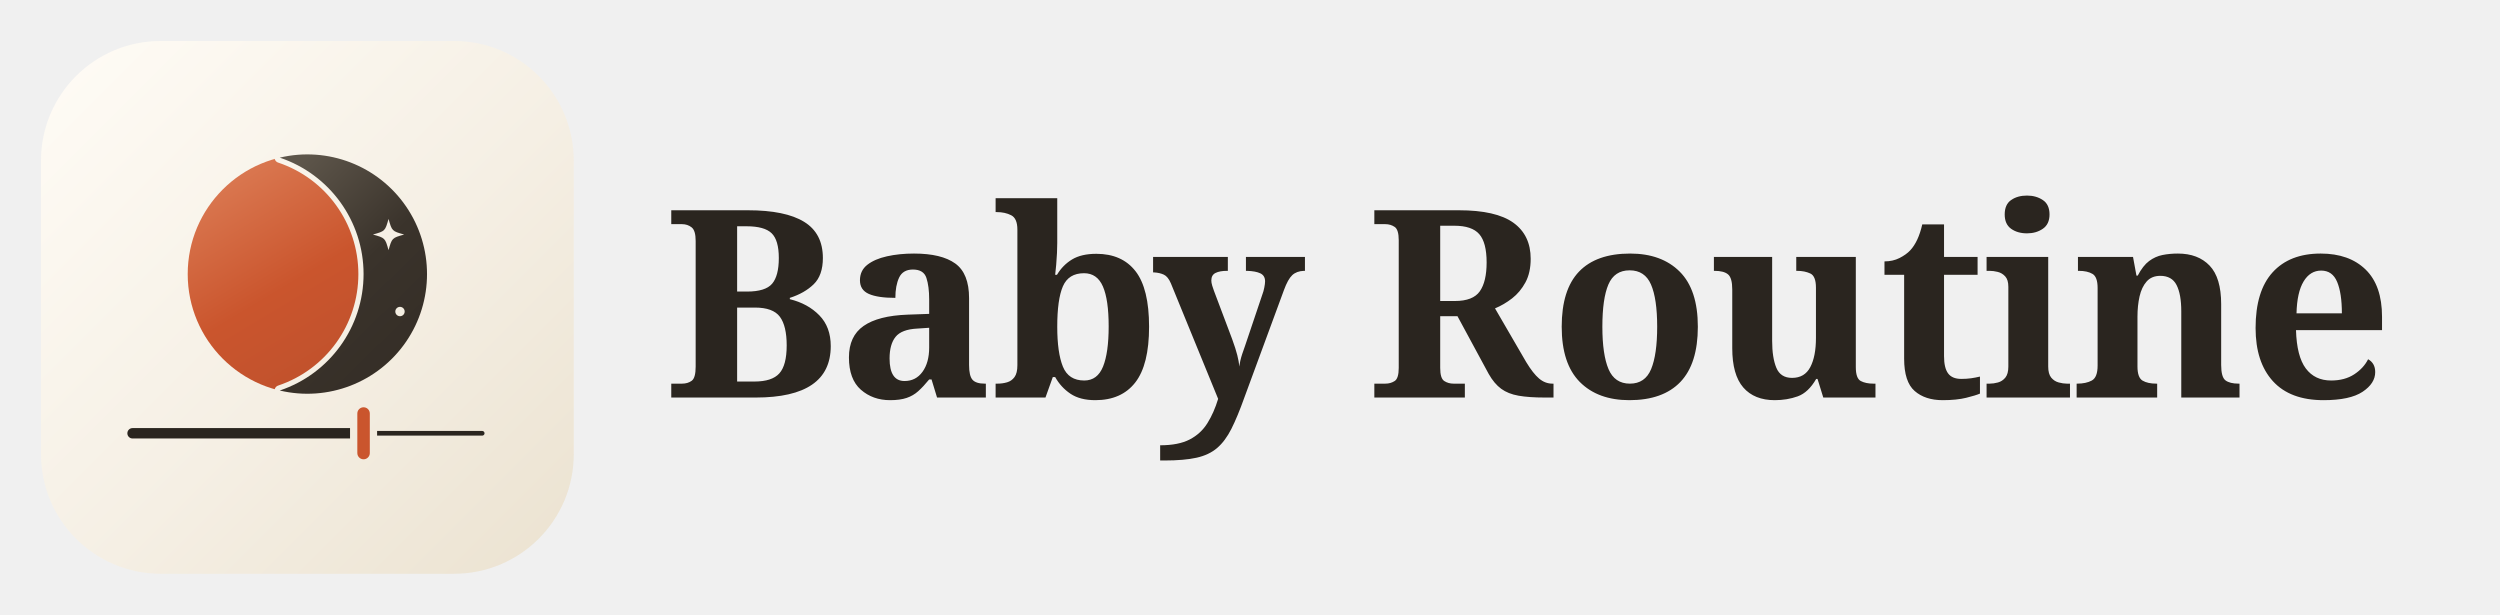
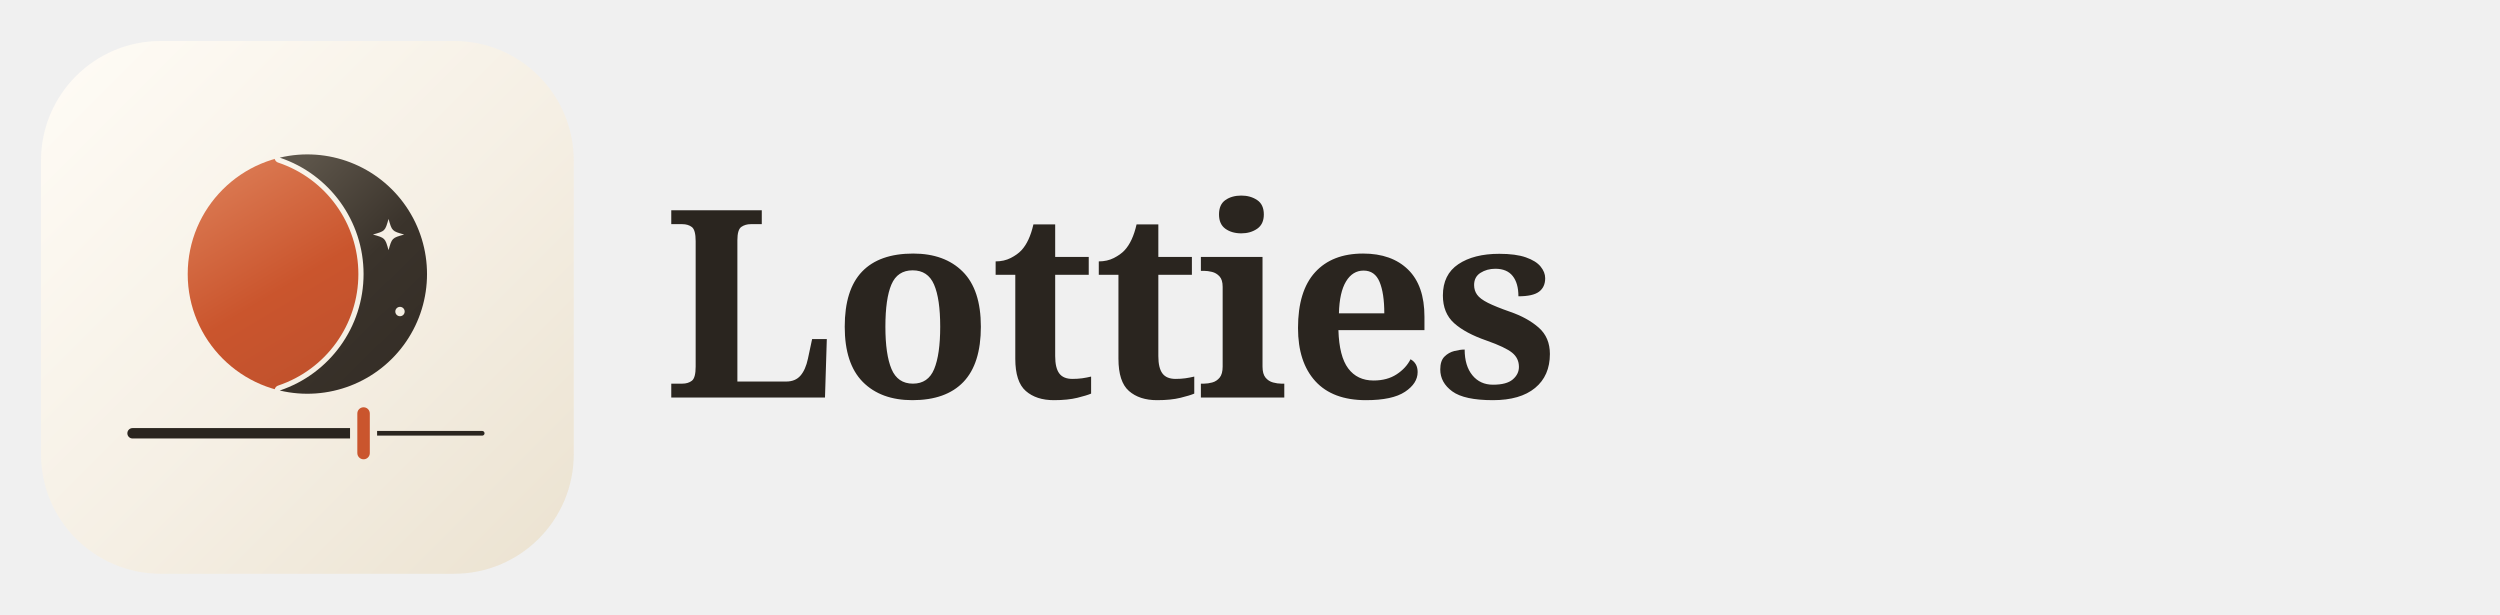
<svg xmlns="http://www.w3.org/2000/svg" viewBox="0 0 1220 300" width="1220" height="300">
  <defs>
    <linearGradient id="blk-tile" x1="0" y1="0" x2="1" y2="1">
      <stop offset="0" stop-color="#fffcf6" />
      <stop offset="0.55" stop-color="#f5efe4" />
      <stop offset="1" stop-color="#ebe2d0" />
    </linearGradient>
    <clipPath id="blk-clip">
      <path d="M230 0H794A230 230 0 0 1 1024 230V794A230 230 0 0 1 794 1024H230A230 230 0 0 1 0 794V230A230 230 0 0 1 230 0Z" />
    </clipPath>
    <linearGradient id="blk-accent" x1="0.2" y1="0" x2="0.8" y2="1">
      <stop offset="0" stop-color="#dc7c55" />
      <stop offset="0.5" stop-color="#ca552d" />
      <stop offset="1" stop-color="#bc502c" />
    </linearGradient>
    <radialGradient id="blk-accent-v" cx="0.3" cy="0.24" r="0.95">
      <stop offset="0" stop-color="#ffffff" stop-opacity="0.42" />
      <stop offset="0.38" stop-color="#ffffff" stop-opacity="0" />
      <stop offset="0.7" stop-color="#a8482a" stop-opacity="0" />
      <stop offset="1" stop-color="#a8482a" stop-opacity="0.36" />
    </radialGradient>
    <linearGradient id="blk-ink" x1="0.2" y1="0" x2="0.8" y2="1">
      <stop offset="0" stop-color="#5d554a" />
      <stop offset="0.5" stop-color="#3a332b" />
      <stop offset="1" stop-color="#342d26" />
    </linearGradient>
    <radialGradient id="blk-ink-v" cx="0.3" cy="0.24" r="0.95">
      <stop offset="0" stop-color="#ffffff" stop-opacity="0.42" />
      <stop offset="0.38" stop-color="#ffffff" stop-opacity="0" />
      <stop offset="0.7" stop-color="#2a251f" stop-opacity="0" />
      <stop offset="1" stop-color="#2a251f" stop-opacity="0.36" />
    </radialGradient>
    <mask id="blk-h1" maskUnits="userSpaceOnUse" x="-200" y="-200" width="1424" height="1424">
      <rect x="-200" y="-200" width="1424" height="1424" fill="#ffffff" />
      <path d="M668 342C674.6 365.4 674.6 365.4 698 372C674.6 378.6 674.6 378.6 668 402C661.4 378.6 661.4 378.6 638 372C661.4 365.4 661.4 365.4 668 342Z" fill="#000000" />
      <path d="M681 520a9 9 0 1 0 18 0a9 9 0 1 0 -18 0Z" fill="#000000" />
    </mask>
    <mask id="blk-k2" maskUnits="userSpaceOnUse" x="-200" y="-200" width="1424" height="1424">
      <rect x="-200" y="-200" width="1424" height="1424" fill="#ffffff" />
      <path d="M458.9 671.8A230 230 0 1 0 458.9 224.2A236 236 0 0 1 458.9 671.8Z" fill="#000000" stroke="#000000" stroke-width="20" stroke-linejoin="round" />
    </mask>
    <mask id="blk-k3" maskUnits="userSpaceOnUse" x="-200" y="-200" width="1424" height="1424">
      <rect x="-200" y="-200" width="1424" height="1424" fill="#ffffff" />
      <path d="M608 716L608 792A12 12 0 0 0 632 792L632 716A12 12 0 0 0 608 716Z" fill="#000000" stroke="#000000" stroke-width="28" stroke-linejoin="round" />
    </mask>
  </defs>
  <g transform="translate(20 20) scale(0.2539062)">
    <path d="M230 0H794A230 230 0 0 1 1024 230V794A230 230 0 0 1 794 1024H230A230 230 0 0 1 0 794V230A230 230 0 0 1 230 0Z" fill="url(#blk-tile)" />
    <g clip-path="url(#blk-clip)">
      <g transform="translate(0 0)">
        <g mask="url(#blk-k2)">
          <path d="M282 448a230 230 0 1 0 460 0a230 230 0 1 0 -460 0Z" fill="url(#blk-accent)" />
        </g>
        <g mask="url(#blk-h1)">
          <path d="M458.9 671.8A230 230 0 1 0 458.9 224.2A236 236 0 0 1 458.9 671.8Z" fill="url(#blk-ink)" />
        </g>
        <g mask="url(#blk-k3)">
          <path d="M176 764L620 764A10 10 0 0 0 620 744L176 744A10 10 0 0 0 176 764Z" fill="#2a251f" />
          <path d="M620 758.5L848 758.5A4.5 4.5 0 0 0 848 749.5L620 749.5A4.5 4.5 0 0 0 620 758.5Z" fill="#2a251f" />
        </g>
        <path d="M608 716L608 792A12 12 0 0 0 632 792L632 716A12 12 0 0 0 608 716Z" fill="#ca552d" />
      </g>
    </g>
  </g>
-   <text x="324" y="194" font-family="Fraunces, Georgia, serif" font-size="128" font-weight="600" letter-spacing="-1.5" fill="#2a251f">Baby Routine</text>
+   <text x="324" y="194" font-family="Fraunces, Georgia, serif" font-size="128" font-weight="600" letter-spacing="-1.5" fill="#2a251f">Lotties</text>
</svg>
